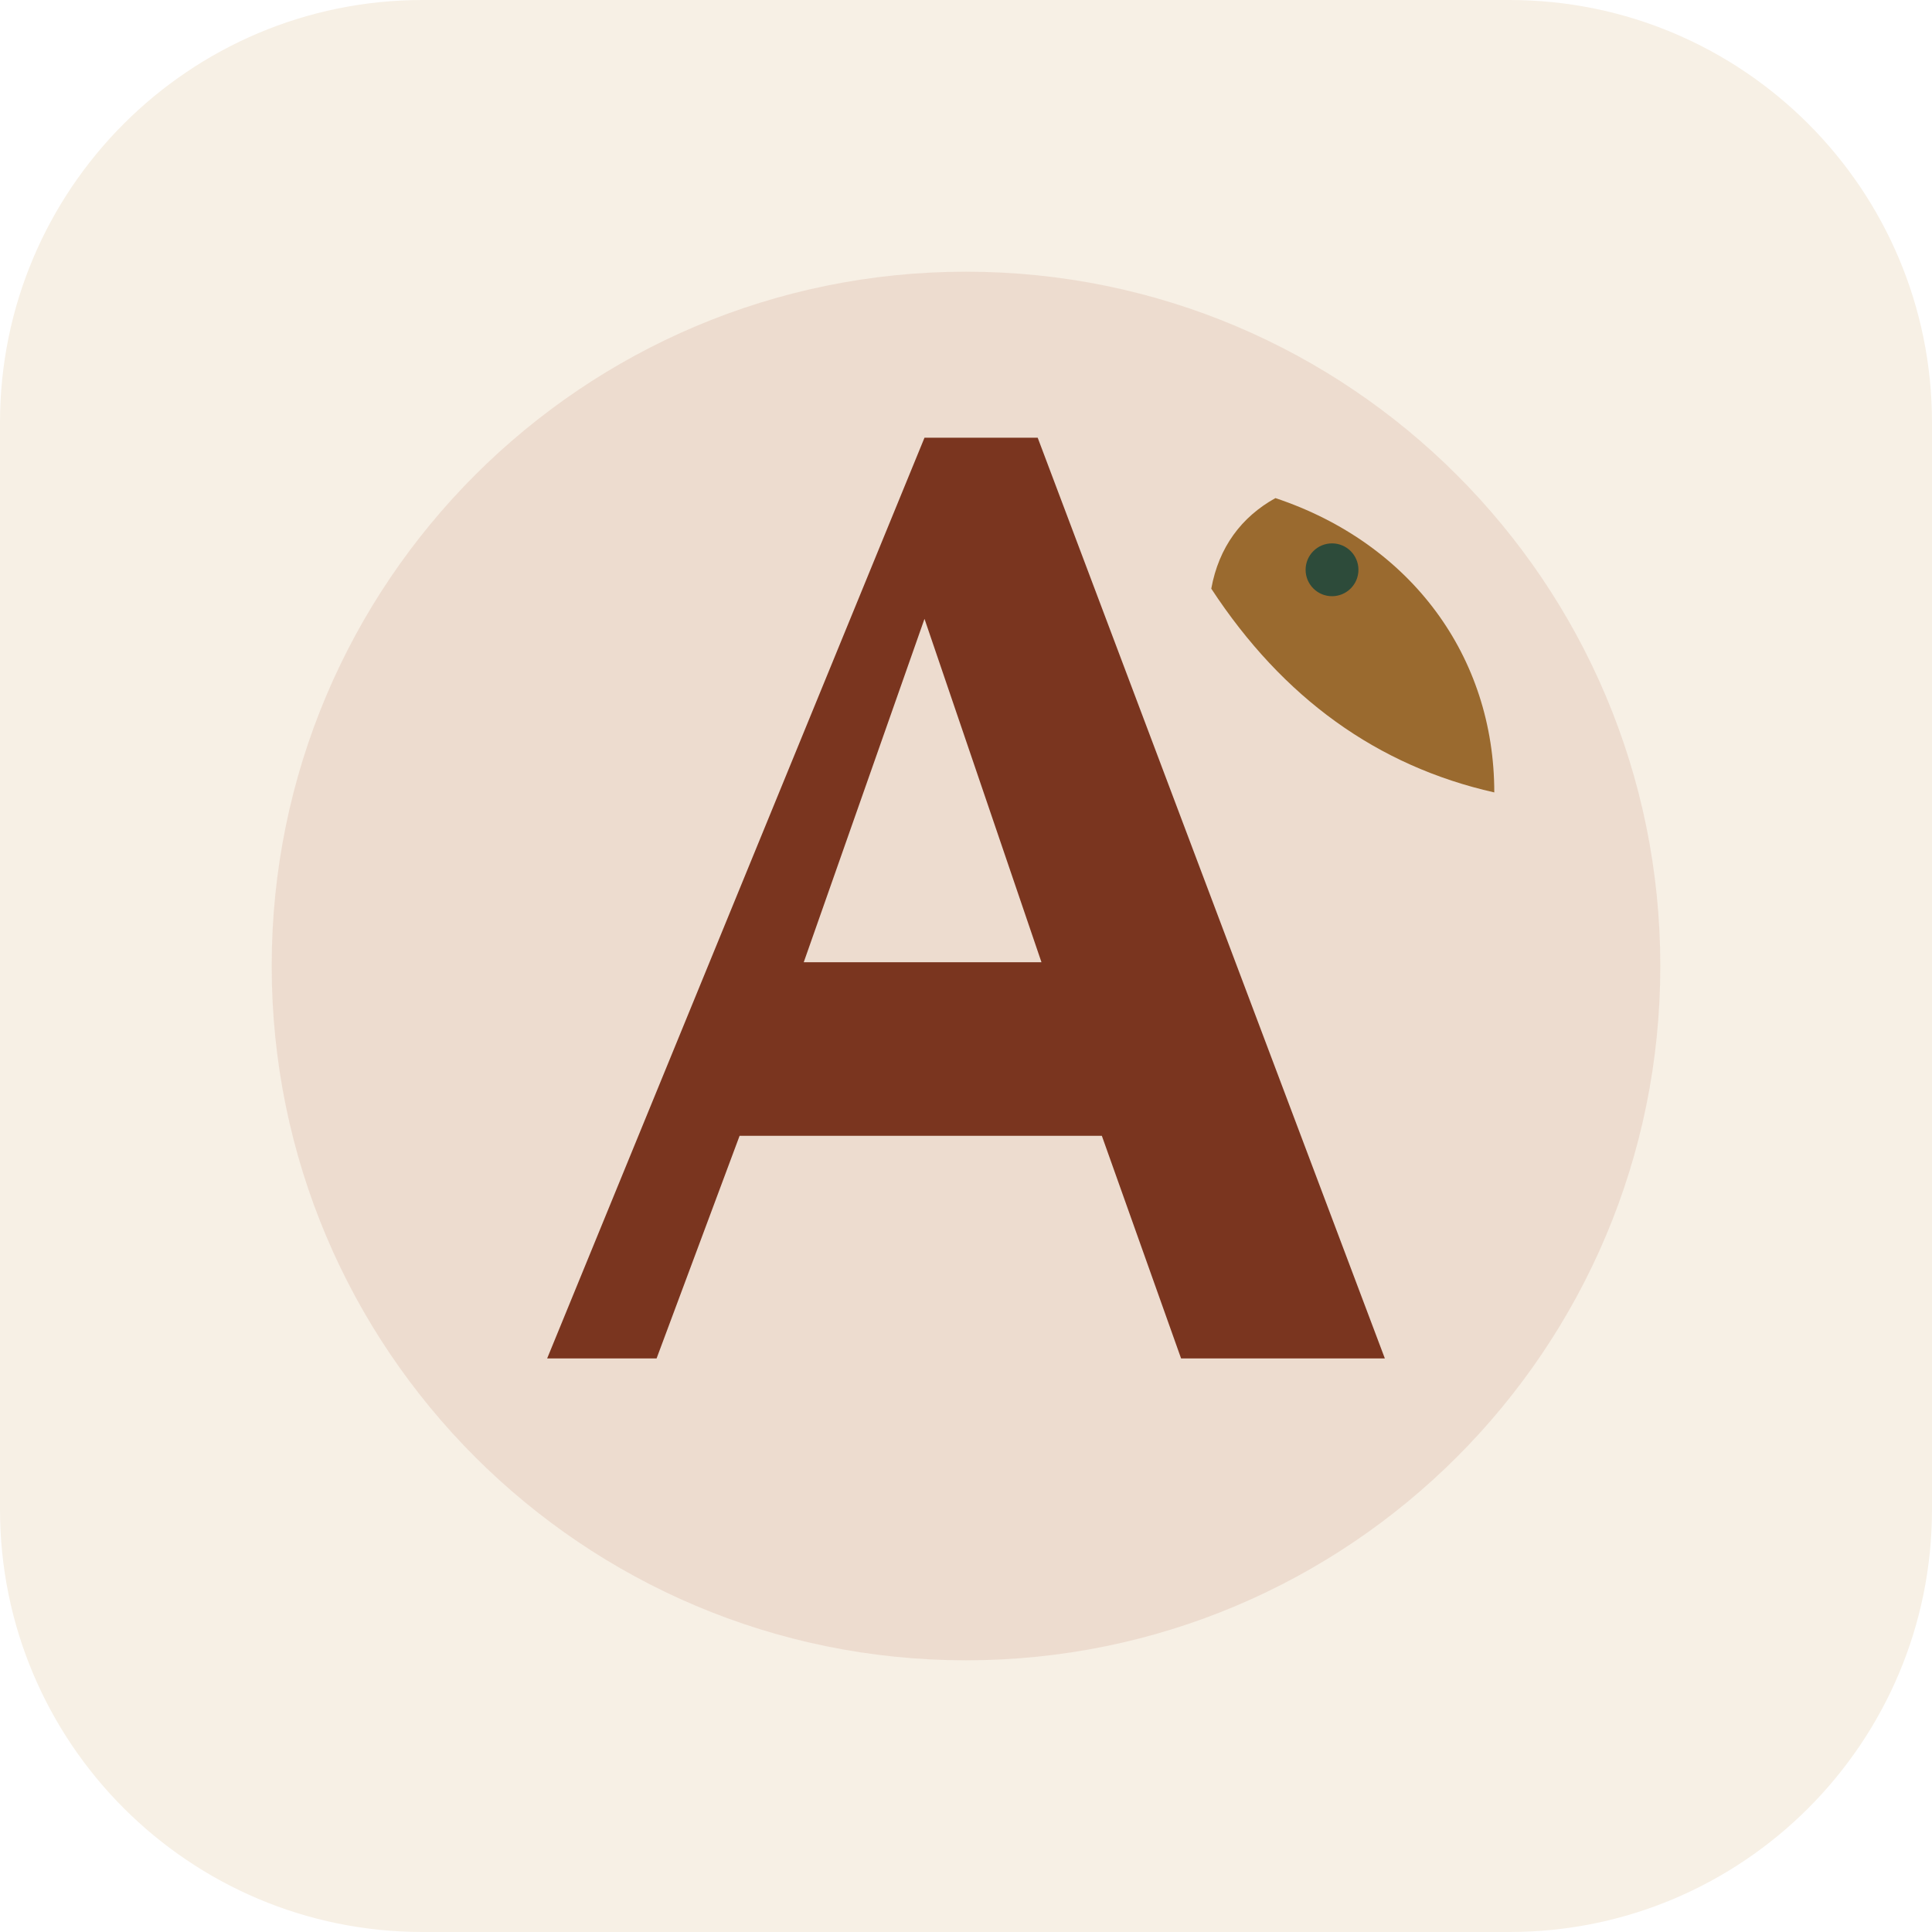
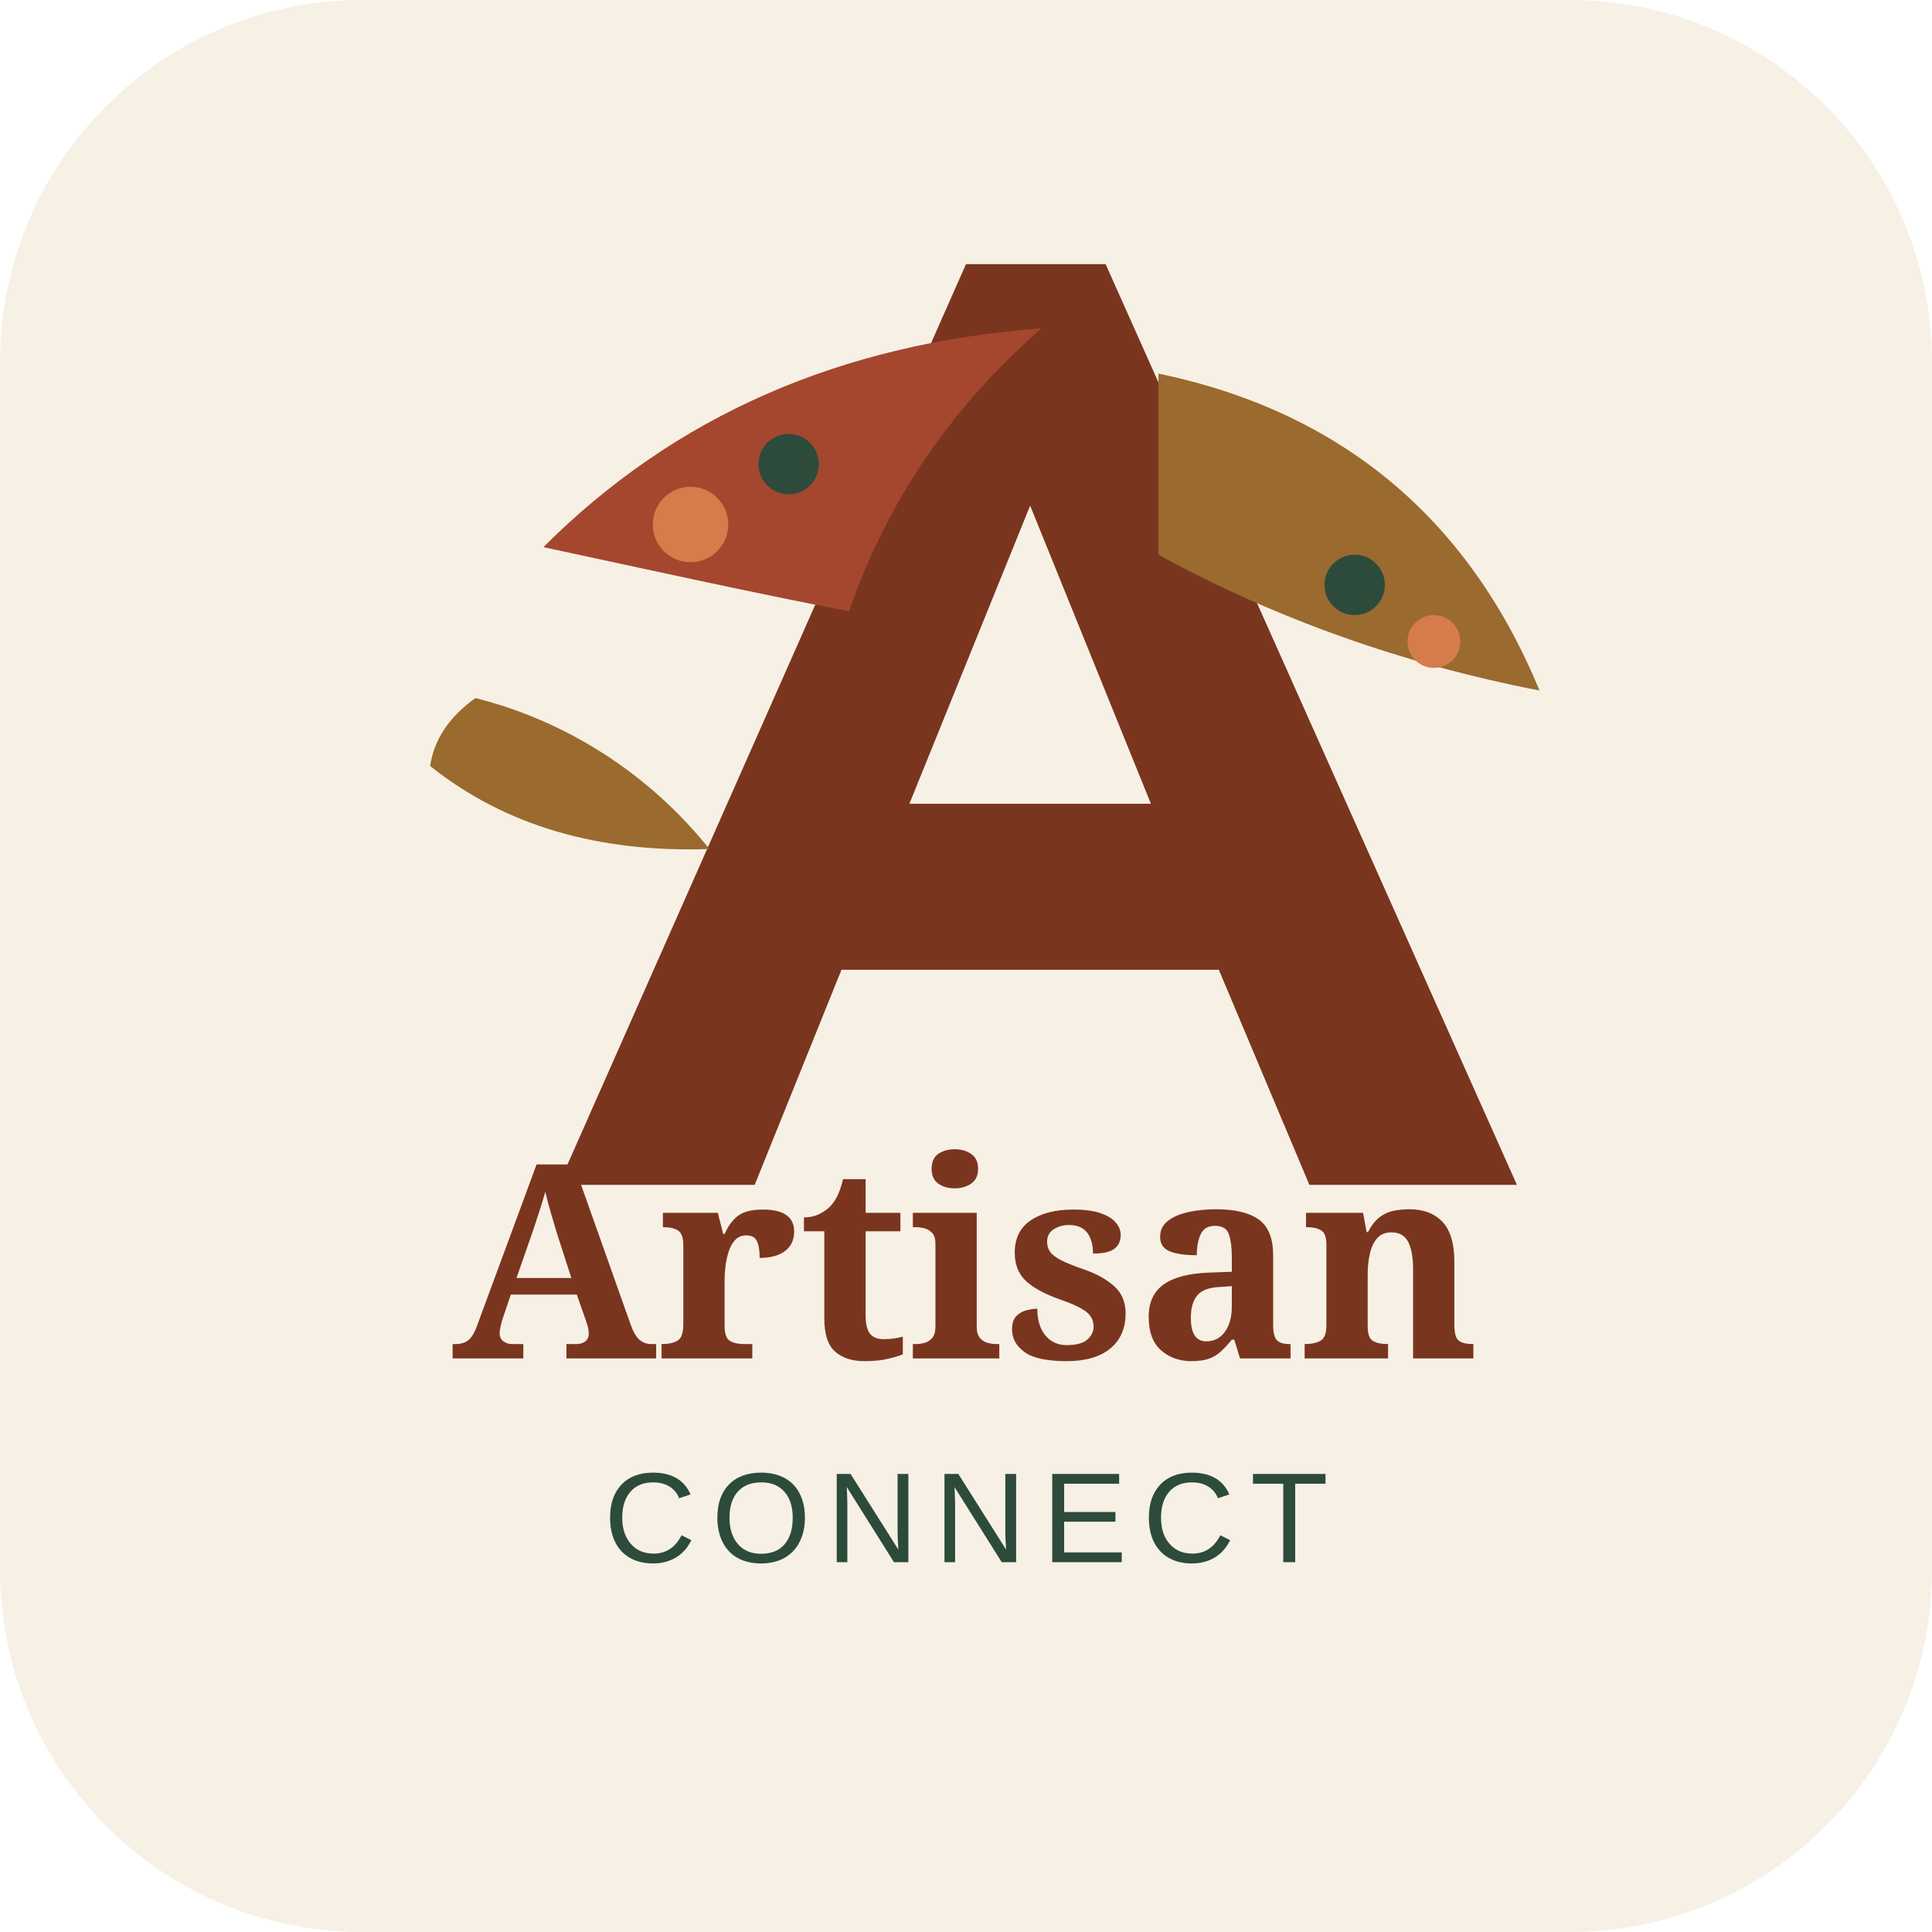
<svg xmlns="http://www.w3.org/2000/svg" viewBox="0 0 512 512">
-   <rect width="512" height="512" rx="112" fill="#F7F0E5" />
-   <circle cx="256" cy="256" r="184" fill="#A4472E" opacity=".12" />
-   <path d="M145 360 245 116h30l92 244h-54l-21-59h-96l-22 59h-49Zm68-105h63l-31-91-32 91Z" fill="#7A351F" />
-   <path d="M338 132c36 12 58 42 58 78-31-7-56-25-75-54 2-11 8-19 17-24Z" fill="#9A6A2F" />
-   <circle cx="353" cy="151" r="7" fill="#2D4B3A" />
+   <rect width="512" height="512" rx="96" fill="#F7F0E5" />
+   <g transform="translate(92 62)">
+     <path d="M164 8 56 252h52l23-57h100l24 57h55L201 8h-37Zm-15 143 32-79 32 79h-64Z" fill="#7A351F" />
+     <path d="M52 83c35-35 79-54 132-58-24 21-41 46-51 75-26-5-53-11-81-17Z" fill="#A4472E" />
+     <path d="M215 37c48 10 82 38 101 84-36-7-70-19-101-36Z" fill="#9A6A2F" />
+     <circle cx="91" cy="77" r="10" fill="#D57C4A" />
+     <circle cx="117" cy="61" r="8" fill="#2D4B3A" />
+     <circle cx="267" cy="93" r="8" fill="#2D4B3A" />
+     <circle cx="288" cy="108" r="7" fill="#D57C4A" />
+     <path d="M34 123c24 6 46 20 62 40-29 1-54-6-74-22 1-7 5-13 12-18Z" fill="#9A6A2F" />
+   </g>
+   <text x="256" y="360" text-anchor="middle" font-family="Georgia,serif" font-size="72" font-weight="700" fill="#7A351F">Artisan</text>
+   <text x="256" y="414" text-anchor="middle" font-family="Arial,sans-serif" font-size="34" letter-spacing="4" fill="#2D4B3A">CONNECT</text>
</svg>
